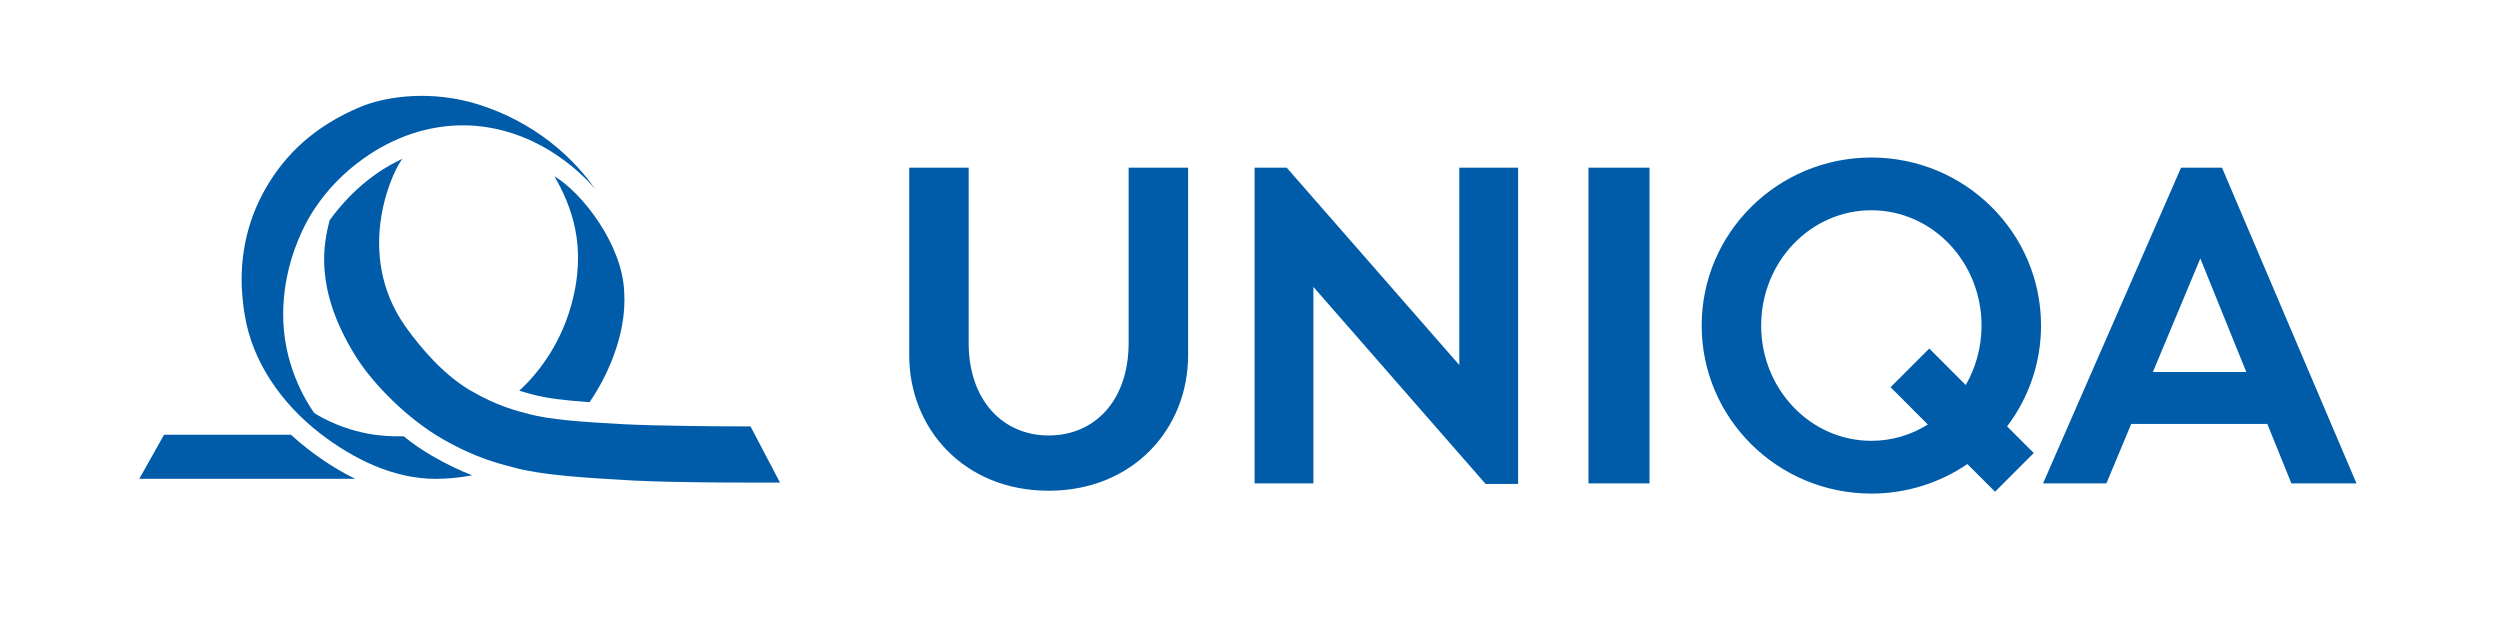
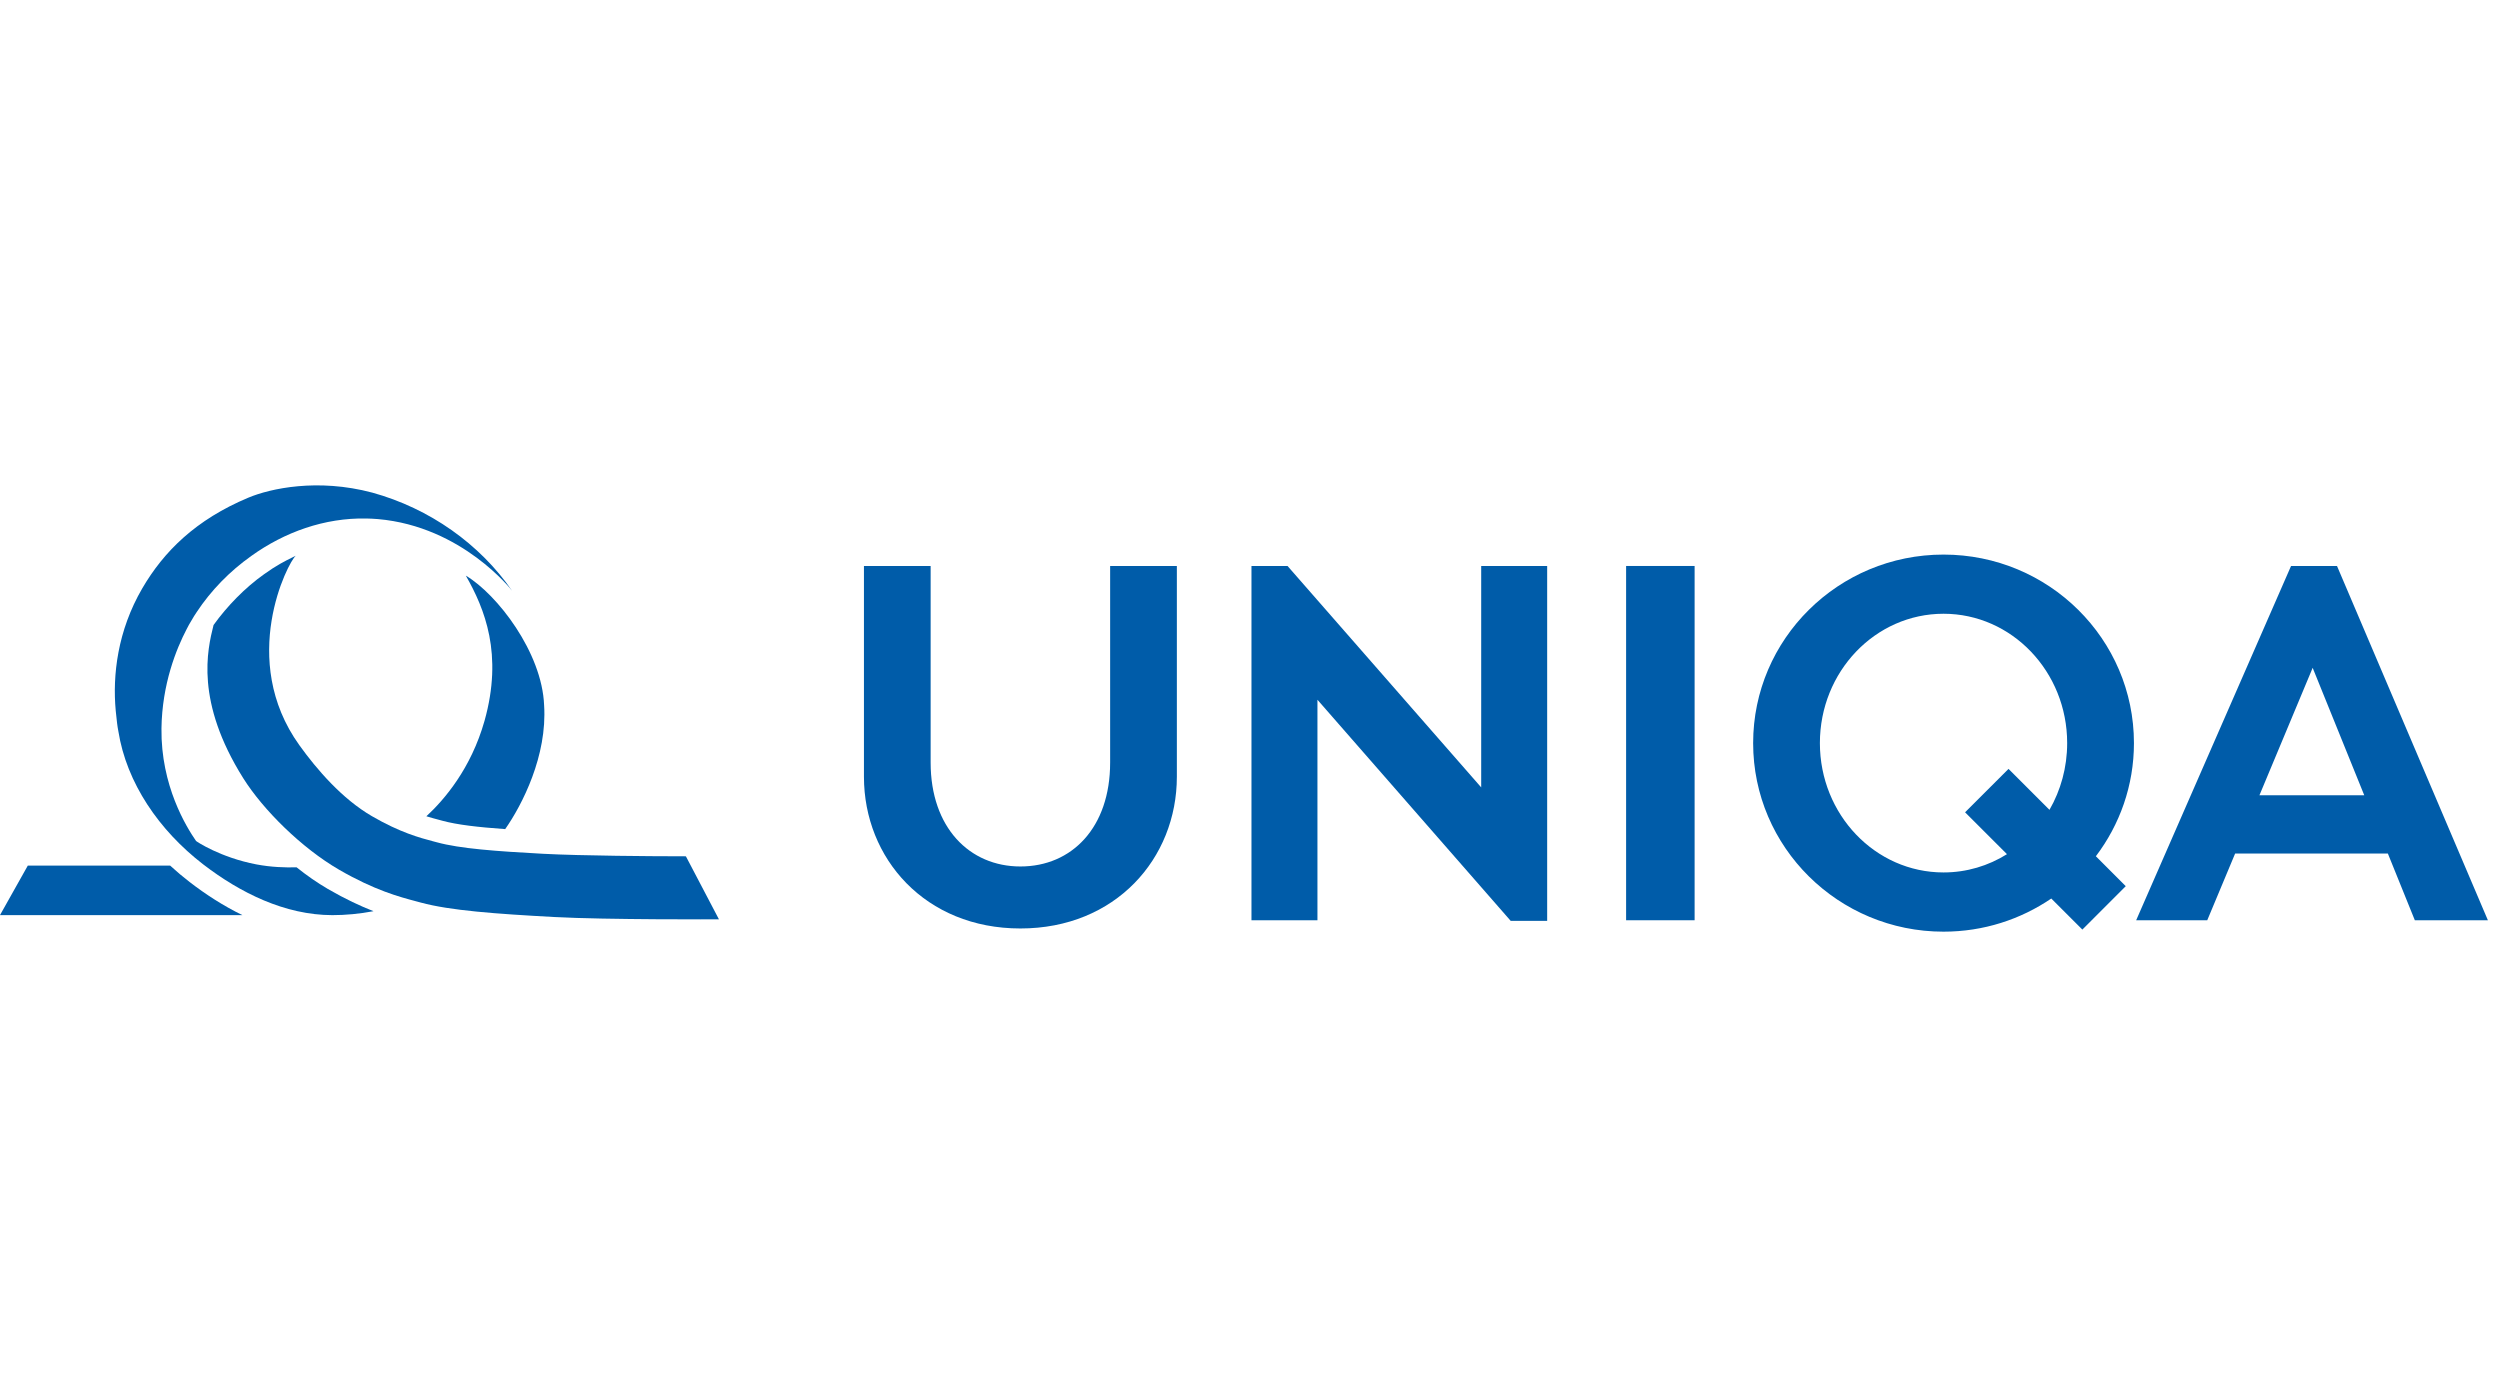
- <svg xmlns="http://www.w3.org/2000/svg" width="220" height="55" viewBox="0 0 220 55">
-   <g fill="none" fill-rule="evenodd">
-     <g>
-       <g>
-         <g fill="#005CA9">
-           <path d="M67.754 6.32h5.232v15.42c0 5.092 3.043 8.147 7.04 8.147 4.038 0 7.036-3.055 7.036-8.146V6.32h5.233v16.527c0 6.418-4.812 11.902-12.27 11.902-7.459 0-12.27-5.484-12.27-11.902V6.32M121.337 34.152L121.337 6.32 116.162 6.32 116.162 23.686 100.974 6.32 98.148 6.32 98.148 34.104 103.322 34.104 103.322 16.812 118.477 34.152 121.337 34.152M127.529 34.105L132.9 34.105 132.9 6.32 127.529 6.32zM152.422 30.356c-5.355 0-9.697-4.541-9.697-10.142 0-5.605 4.342-10.146 9.697-10.146 5.355 0 9.696 4.54 9.696 10.146 0 1.913-.508 3.704-1.389 5.233l-3.21-3.212-3.406 3.404 3.283 3.284c-1.457.91-3.156 1.433-4.974 1.433zm14.932-10.142c0-8.168-6.684-14.787-14.932-14.787-8.245 0-14.932 6.619-14.932 14.787 0 8.163 6.687 14.786 14.932 14.786 3.138 0 6.047-.962 8.45-2.599l2.437 2.436 3.404-3.405-2.345-2.347c1.873-2.472 2.986-5.543 2.986-8.871zM177.197 24.303l4.174-9.993 4.046 9.993h-8.22zm12.187 9.801h5.73L183.279 6.32h-3.603l-12.147 27.784h5.576l2.186-5.232h11.977l2.117 5.232zM19.008 33.702H0l2.18-3.882h11.165c.49.452 1 .883 1.527 1.288 1.252.964 2.64 1.865 4.136 2.594M23.194 5.519c-.614.515-4.54 8.15.29 14.867 1.362 1.895 3.351 4.204 5.684 5.557 2.426 1.408 4.047 1.765 5.087 2.048 1.832.499 4.67.704 8.326.902 2.96.16 9.022.195 10.08.192l1.129.005 2.594 4.944s-8.806.04-12.9-.182c-4.604-.248-8.18-.508-10.488-1.135-1.31-.356-3.351-.807-6.409-2.58-2.937-1.704-5.949-4.686-7.513-7.175-3.768-6.004-2.822-10.033-2.327-12.011 1.075-1.491 2.464-2.922 3.963-3.984 1.086-.782 1.763-1.088 2.484-1.448" transform="translate(-140 -10) translate(140 10) translate(12.257 8.435)" />
-           <path d="M29.292 33.394c-1.12.213-2.21.31-3.228.31-3.724-.007-7.23-1.753-10.126-3.98-3.473-2.675-6.012-6.393-6.656-10.441-.094-.471-.137-.95-.206-1.618-.257-2.773.141-6.26 2.085-9.594 1.684-2.884 4.19-5.382 8.322-7.11 1.724-.721 5.425-1.534 9.71-.393 4.503 1.24 8.438 4.033 10.97 7.702 0 0-3.884-5.047-10.527-5.627-.3-.024-.6-.04-.902-.045-3.282-.066-6.42 1.064-9.035 2.943-1.673 1.187-3.141 2.682-4.277 4.403-.063.094-.264.39-.53.862l-.08.14c-.055.101-.113.21-.172.325-.806 1.543-1.931 4.304-1.977 7.793-.057 4.492 1.957 7.731 2.712 8.823.02.03 1.893 1.295 4.73 1.836 1.15.218 2.233.256 3.156.231.778.626 1.6 1.2 2.45 1.695 1.377.8 2.564 1.347 3.58 1.745" transform="translate(-140 -10) translate(140 10) translate(12.257 8.435)" />
-           <path d="M36.534 7.078c2.45 1.455 5.976 6.018 6.138 10.165.26 3.96-1.727 7.825-3.053 9.715-2.148-.154-3.776-.346-4.906-.653-.35-.095-.773-.198-1.275-.355 1.407-1.295 3.5-3.736 4.562-7.485 1.465-5.23.019-8.786-1.466-11.387" transform="translate(-140 -10) translate(140 10) translate(12.257 8.435)" />
-         </g>
-       </g>
-     </g>
-   </g>
+ <svg xmlns="http://www.w3.org/2000/svg" viewBox="0 0 90 50" fill="none">
+   <path d="M13.446 32.803C12.932 32.901 12.432 32.945 11.964 32.945C10.255 32.942 8.646 32.14 7.316 31.118C5.722 29.89 4.556 28.183 4.261 26.325C4.223 26.134 4.203 25.939 4.177 25.685L4.166 25.583C4.048 24.31 4.231 22.709 5.123 21.179C5.896 19.855 7.047 18.708 8.943 17.915C9.735 17.584 11.434 17.211 13.401 17.734C15.468 18.304 17.274 19.586 18.436 21.27C18.436 21.27 16.653 18.953 13.604 18.687C13.466 18.676 13.329 18.669 13.19 18.666C11.684 18.636 10.243 19.155 9.043 20.017C8.275 20.562 7.601 21.248 7.079 22.038L7.075 22.045C7.041 22.095 6.952 22.228 6.836 22.434L6.799 22.498C6.774 22.545 6.747 22.595 6.72 22.648C6.35 23.356 5.834 24.623 5.813 26.225C5.787 28.287 6.711 29.773 7.058 30.275C7.067 30.289 7.927 30.869 9.229 31.118C9.757 31.218 10.254 31.235 10.678 31.224C11.035 31.511 11.412 31.774 11.802 32.002C12.434 32.369 12.98 32.62 13.446 32.803Z" fill="#005CA9" />
+   <path d="M31.102 20.375H33.503V27.453C33.503 29.79 34.9 31.193 36.735 31.193C38.588 31.193 39.965 29.791 39.965 27.453V20.375H42.367V27.961C42.367 30.907 40.158 33.425 36.734 33.425C33.31 33.425 31.102 30.907 31.102 27.961L31.102 20.375Z" fill="#005CA9" />
+   <path d="M55.698 33.151V20.375H53.323V28.346L46.351 20.375H45.053V33.129H47.428V25.191L54.385 33.151H55.698Z" fill="#005CA9" />
+   <path d="M58.54 33.129H61.006V20.375H58.54V33.129Z" fill="#005CA9" />
+   <path fill-rule="evenodd" clip-rule="evenodd" d="M76.822 26.752C76.822 23.003 73.753 19.965 69.967 19.965C66.183 19.965 63.113 23.003 63.113 26.752C63.113 30.5 66.183 33.54 69.967 33.54C71.408 33.54 72.743 33.098 73.846 32.347L74.965 33.465L76.527 31.902L75.451 30.825C76.311 29.69 76.822 28.28 76.822 26.752ZM69.967 31.408C67.509 31.408 65.516 29.323 65.516 26.752C65.516 24.179 67.509 22.095 69.967 22.095C72.425 22.095 74.418 24.179 74.418 26.752C74.418 27.631 74.185 28.453 73.781 29.154L72.307 27.68L70.743 29.243L72.251 30.75C71.582 31.168 70.802 31.408 69.967 31.408Z" fill="#005CA9" />
+   <path fill-rule="evenodd" clip-rule="evenodd" d="M86.934 33.129H89.564L84.132 20.375H82.478L76.902 33.129H79.461L80.465 30.727H85.963L86.934 33.129ZM81.34 28.629L83.256 24.042L85.113 28.629H81.34Z" fill="#005CA9" />
+   <path d="M8.725 32.944H0L1.001 31.162H6.126C6.351 31.369 6.585 31.567 6.827 31.753C7.401 32.196 8.039 32.609 8.725 32.944Z" fill="#005CA9" />
+   <path d="M10.647 20.007C10.365 20.243 8.563 23.748 10.78 26.831C11.405 27.701 12.318 28.761 13.389 29.382C14.405 29.972 15.113 30.16 15.592 30.287C15.638 30.299 15.682 30.311 15.724 30.322C16.565 30.552 17.868 30.645 19.546 30.736C20.905 30.81 23.688 30.826 24.173 30.825L24.692 30.827L25.882 33.096C25.882 33.096 21.84 33.115 19.961 33.013C17.847 32.899 16.206 32.78 15.146 32.492C15.095 32.478 15.04 32.463 14.983 32.448C14.38 32.288 13.487 32.051 12.204 31.308C10.856 30.525 9.474 29.156 8.756 28.014C7.026 25.258 7.46 23.408 7.688 22.5C8.181 21.816 8.819 21.159 9.507 20.672C9.953 20.351 10.248 20.204 10.543 20.058C10.577 20.041 10.612 20.024 10.647 20.007Z" fill="#005CA9" />
+   <path d="M19.588 25.389C19.514 23.485 17.895 21.391 16.77 20.723C17.452 21.917 18.116 23.549 17.443 25.95C16.956 27.671 15.995 28.791 15.349 29.386C15.521 29.439 15.672 29.479 15.805 29.514C15.85 29.526 15.893 29.537 15.934 29.549C16.453 29.69 17.201 29.778 18.187 29.848C18.795 28.981 19.707 27.207 19.588 25.389Z" fill="#005CA9" />
</svg>
